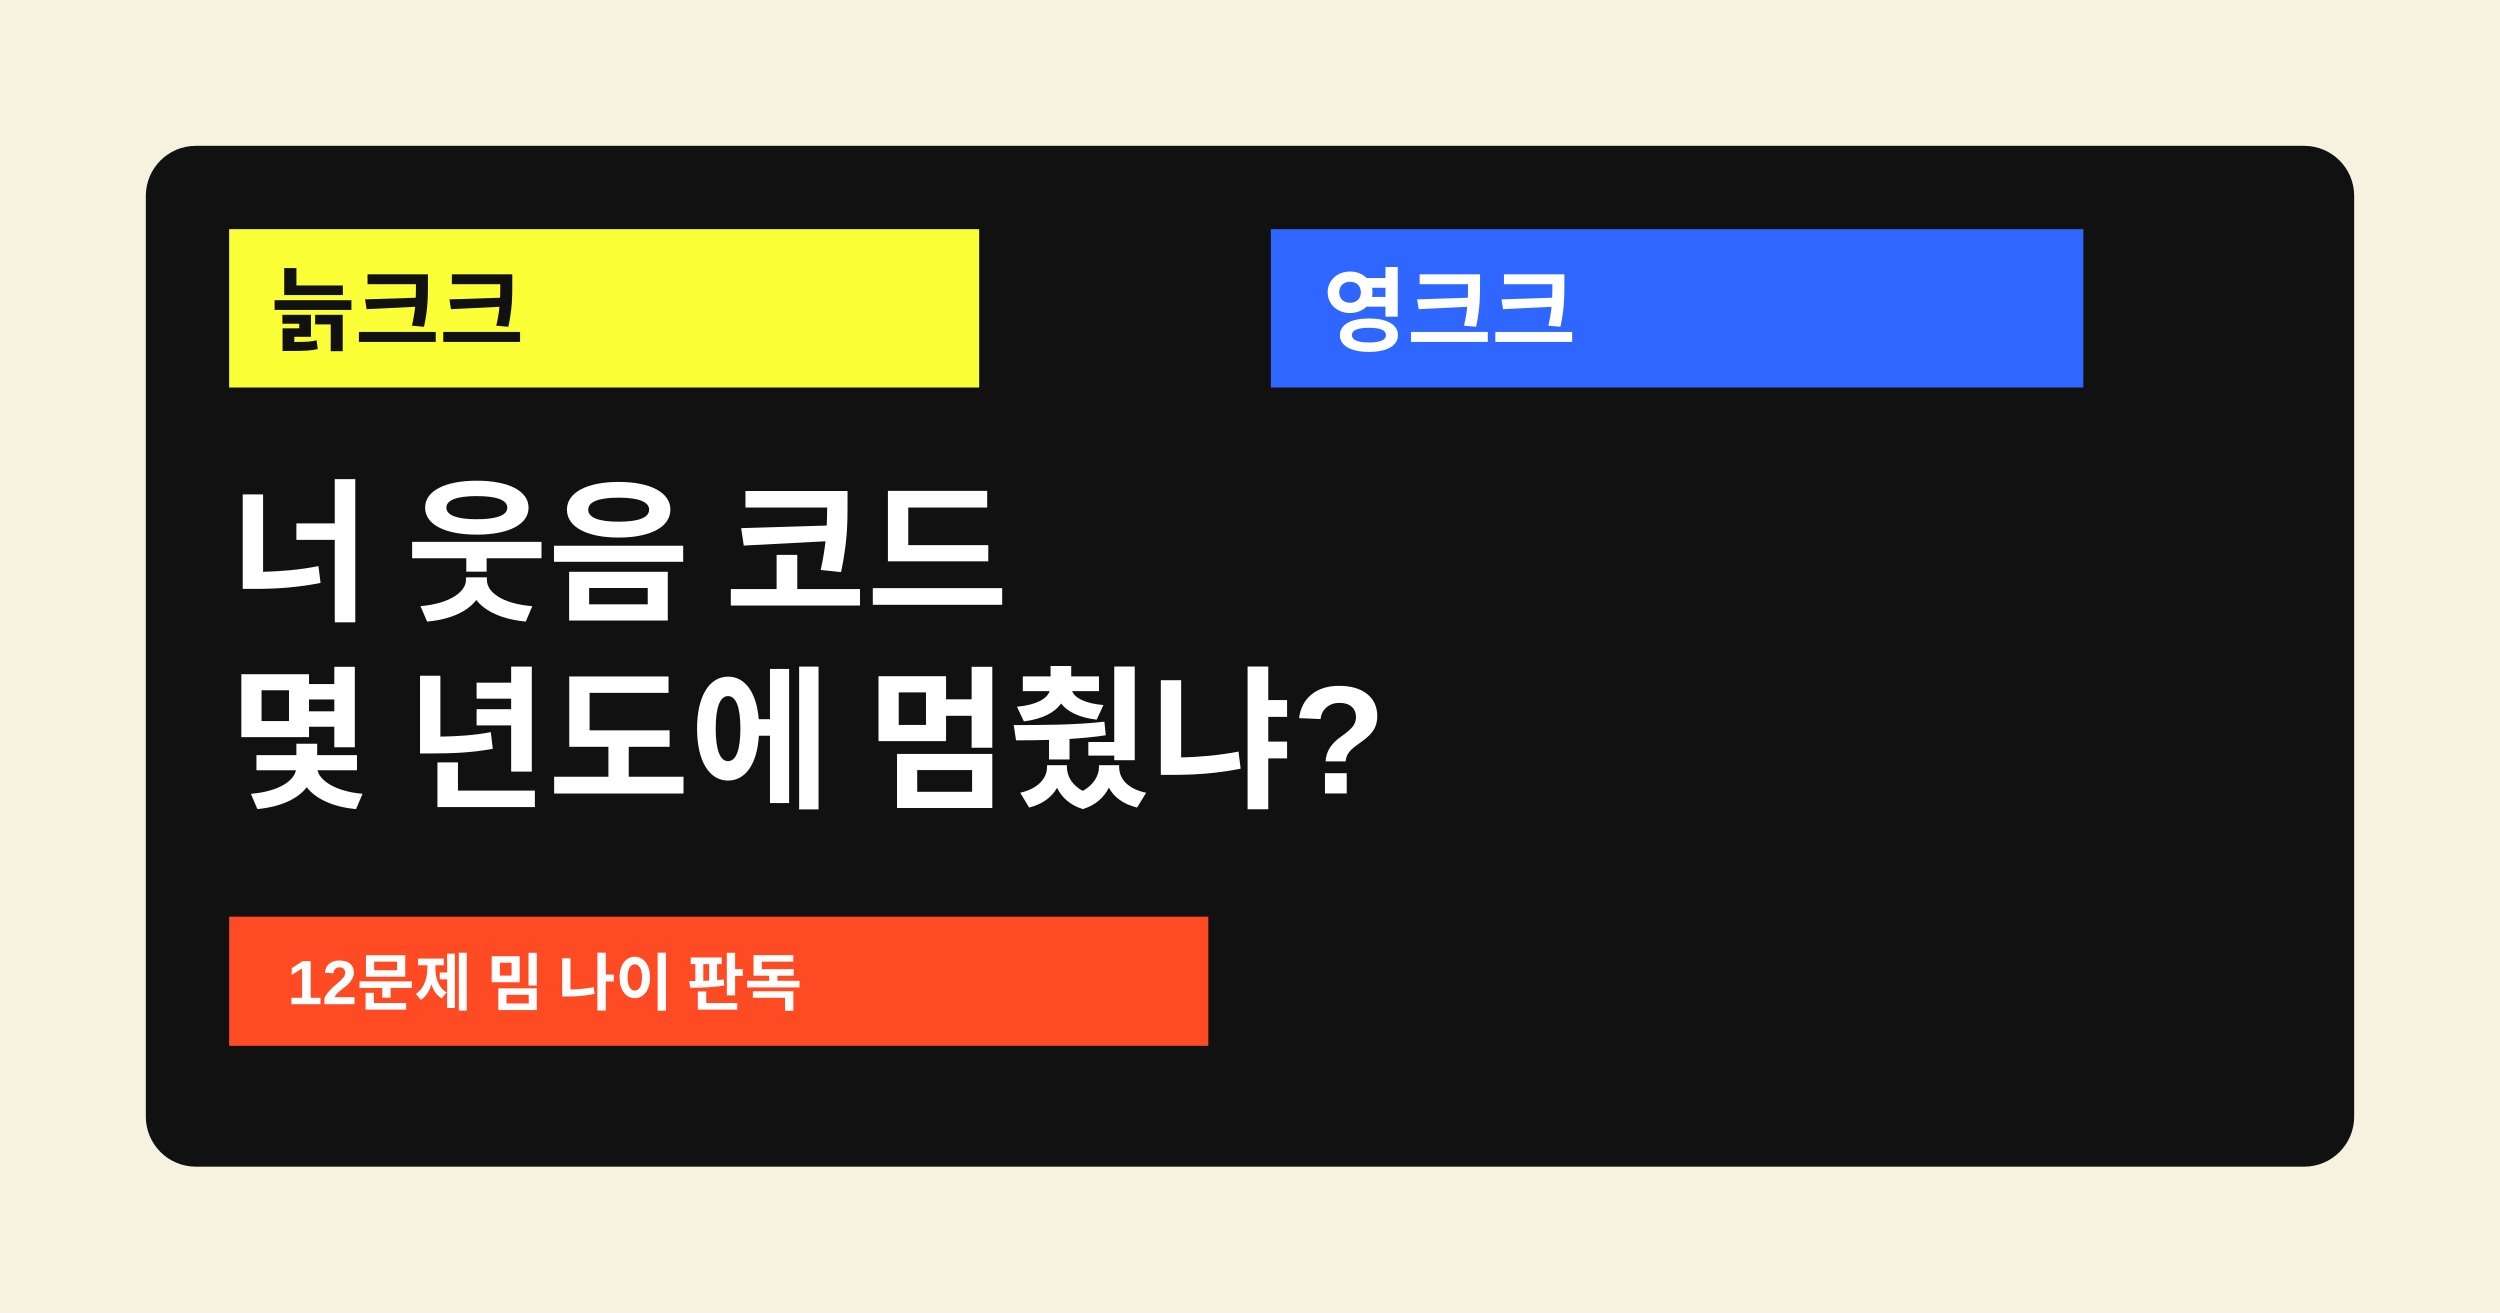
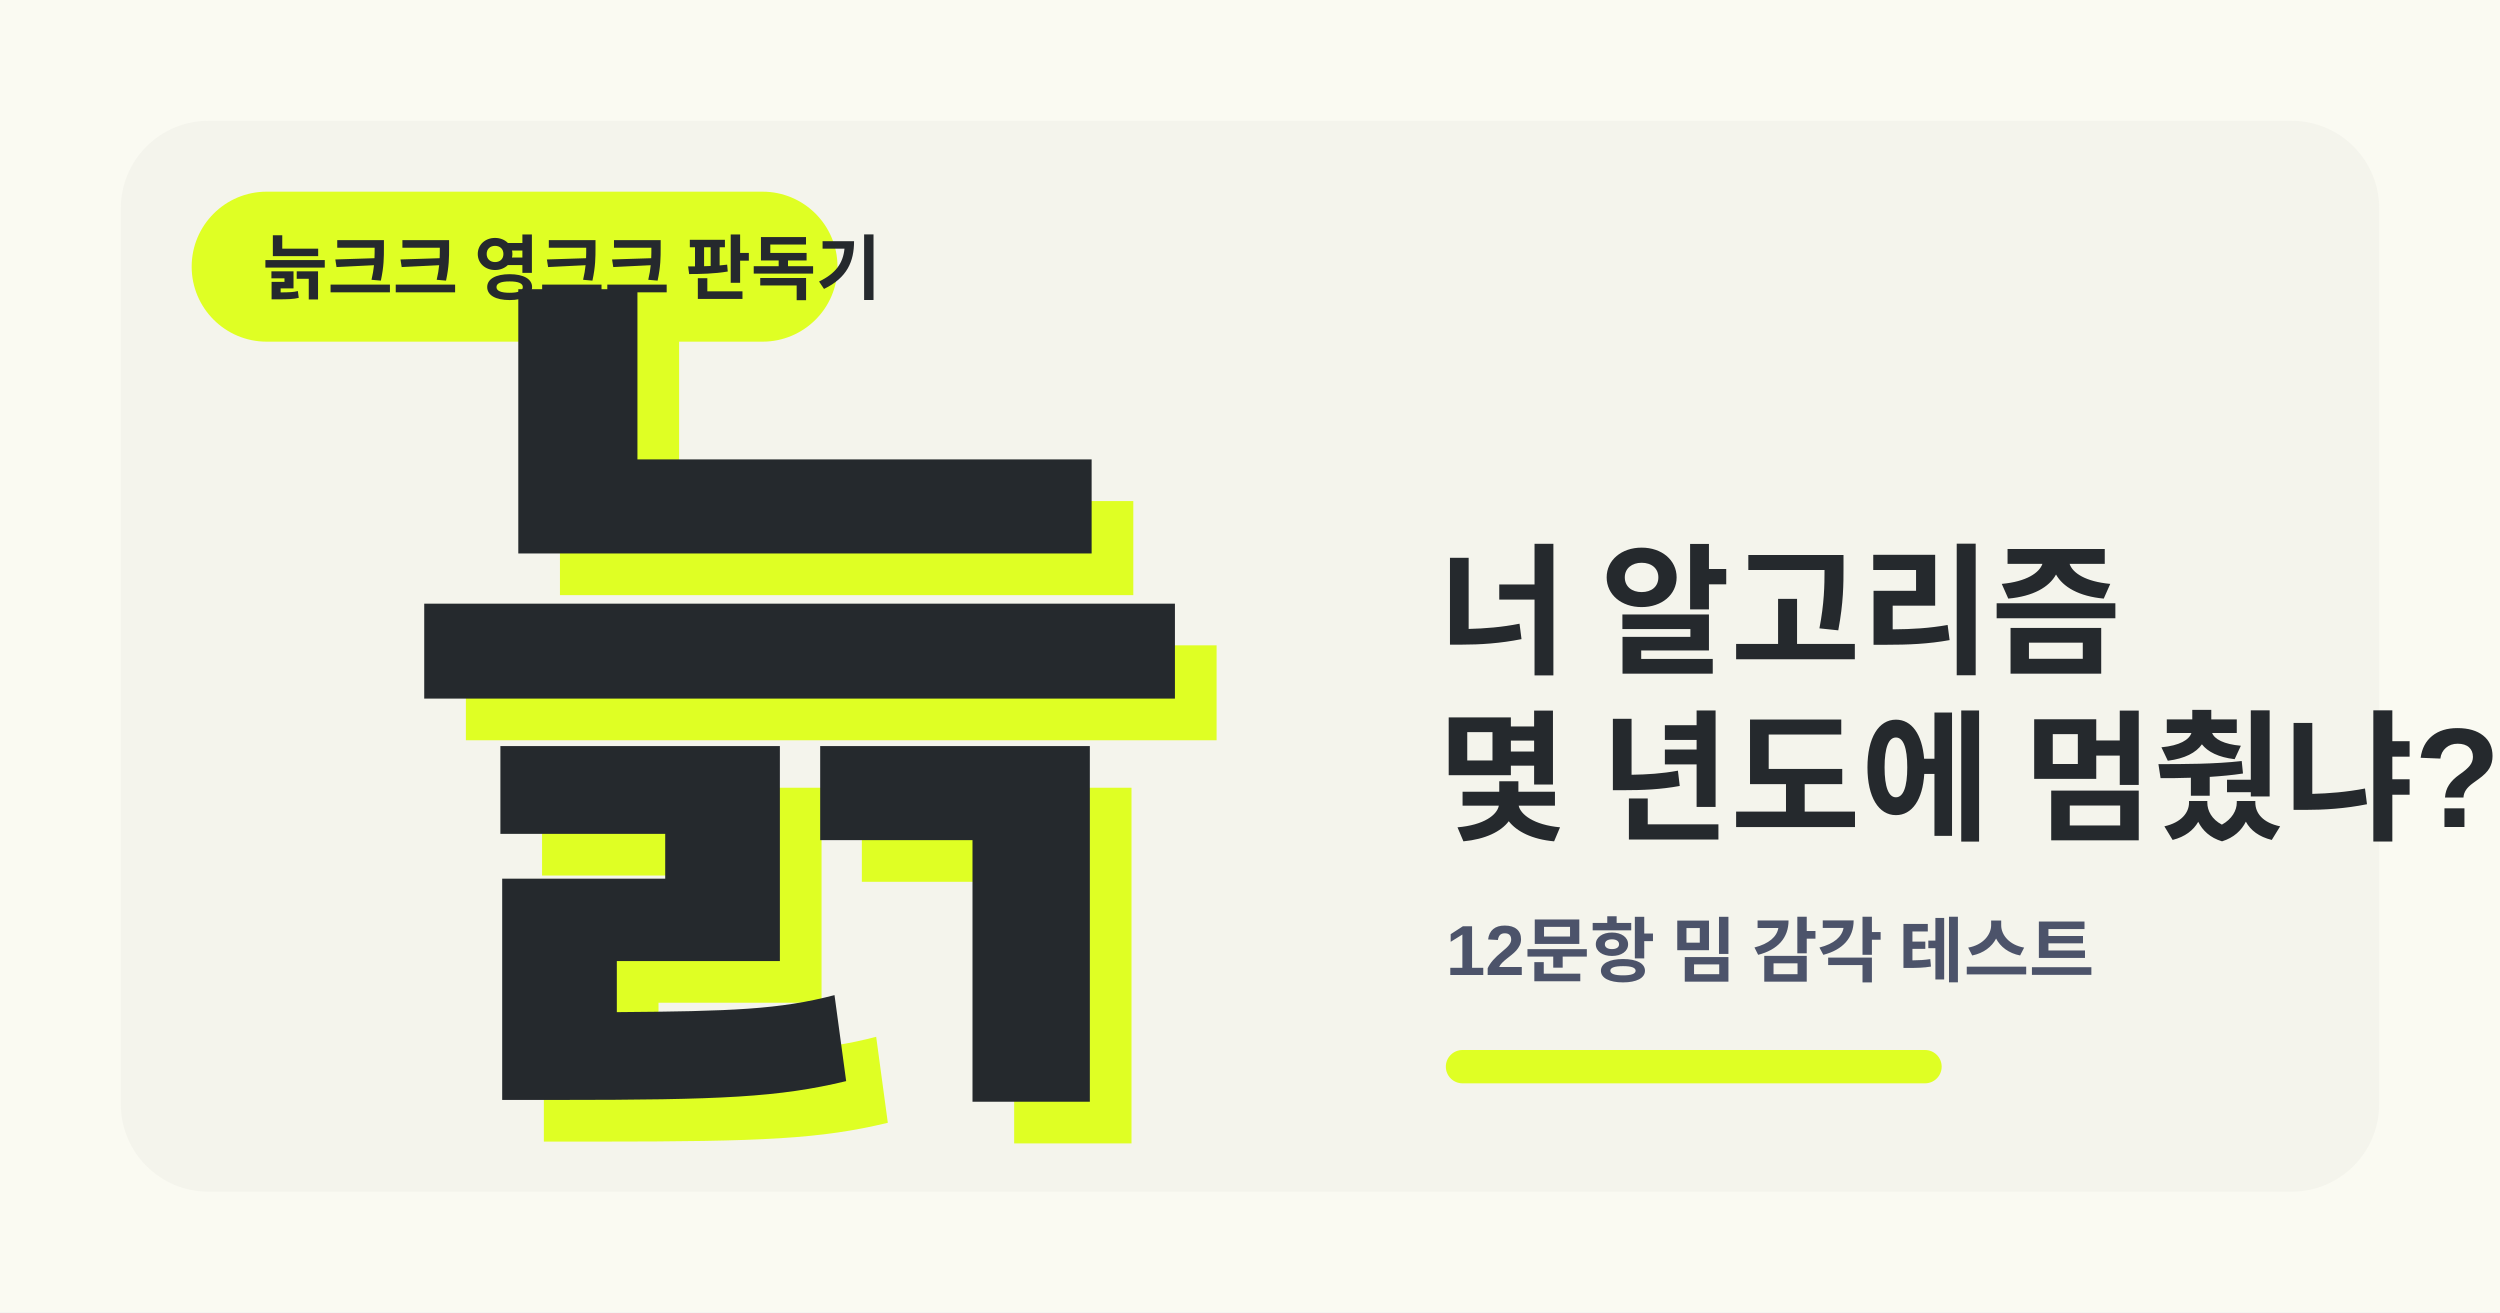
- <svg xmlns="http://www.w3.org/2000/svg" width="1200" height="630" viewBox="0 0 1200 630" role="img" aria-labelledby="og-title">
-   <rect width="1200" height="630" fill="#f7f1df" />
-   <rect x="70" y="70" width="1060" height="490" rx="24" fill="#111111" />
-   <rect x="110" y="110" width="360" height="76" fill="#fbff35" />
-   <text x="130" y="165" font-family="Arial, sans-serif" font-size="44" font-weight="900" fill="#111111">늙크크</text>
-   <rect x="610" y="110" width="390" height="76" fill="#2f66ff" />
-   <text x="635" y="165" font-family="Arial, sans-serif" font-size="44" font-weight="900" fill="#ffffff">영크크</text>
-   <text x="110" y="292" font-family="Arial, sans-serif" font-size="74" font-weight="900" fill="#ffffff">너 웃음 코드</text>
-   <text x="110" y="382" font-family="Arial, sans-serif" font-size="74" font-weight="900" fill="#ffffff">몇 년도에 멈췄냐?</text>
-   <rect x="110" y="440" width="470" height="62" fill="#ff4b24" />
-   <text x="138" y="482" font-family="Arial, sans-serif" font-size="30" font-weight="800" fill="#ffffff">12문제 밈 나이 판독</text>
+ <svg xmlns="http://www.w3.org/2000/svg" width="1200" height="630" viewBox="0 0 1200 630" role="img" aria-labelledby="og-title og-desc">
+   <rect width="1200" height="630" fill="#fafaf2" />
+   <rect x="58" y="58" width="1084" height="514" rx="42" fill="#f4f4ec" />
+   <rect x="92" y="92" width="310" height="72" rx="36" fill="#dfff24" />
+   <text x="126" y="141" fill="#25292d" font-family="Pretendard, Apple SD Gothic Neo, Noto Sans KR, Arial, sans-serif" font-size="34" font-weight="900">늙크크 영크크 판독기</text>
+   <text x="206" y="514" fill="#dfff24" font-family="Pretendard, Apple SD Gothic Neo, Noto Sans KR, Arial Black, sans-serif" font-size="430" font-weight="950" letter-spacing="-18">늙</text>
+   <text x="186" y="494" fill="#25292d" font-family="Pretendard, Apple SD Gothic Neo, Noto Sans KR, Arial Black, sans-serif" font-size="430" font-weight="950" letter-spacing="-18">늙</text>
+   <text x="690" y="318" fill="#25292d" font-family="Pretendard, Apple SD Gothic Neo, Noto Sans KR, Arial, sans-serif" font-size="68" font-weight="950">너 알고리즘</text>
+   <text x="690" y="398" fill="#25292d" font-family="Pretendard, Apple SD Gothic Neo, Noto Sans KR, Arial, sans-serif" font-size="68" font-weight="950">몇 년도에 멈췄냐?</text>
+   <text x="694" y="468" fill="#4c536a" font-family="Pretendard, Apple SD Gothic Neo, Noto Sans KR, Arial, sans-serif" font-size="34" font-weight="900">12문항 밈 감각 테스트</text>
+   <rect x="694" y="504" width="238" height="16" rx="8" fill="#dfff24" />
</svg>
